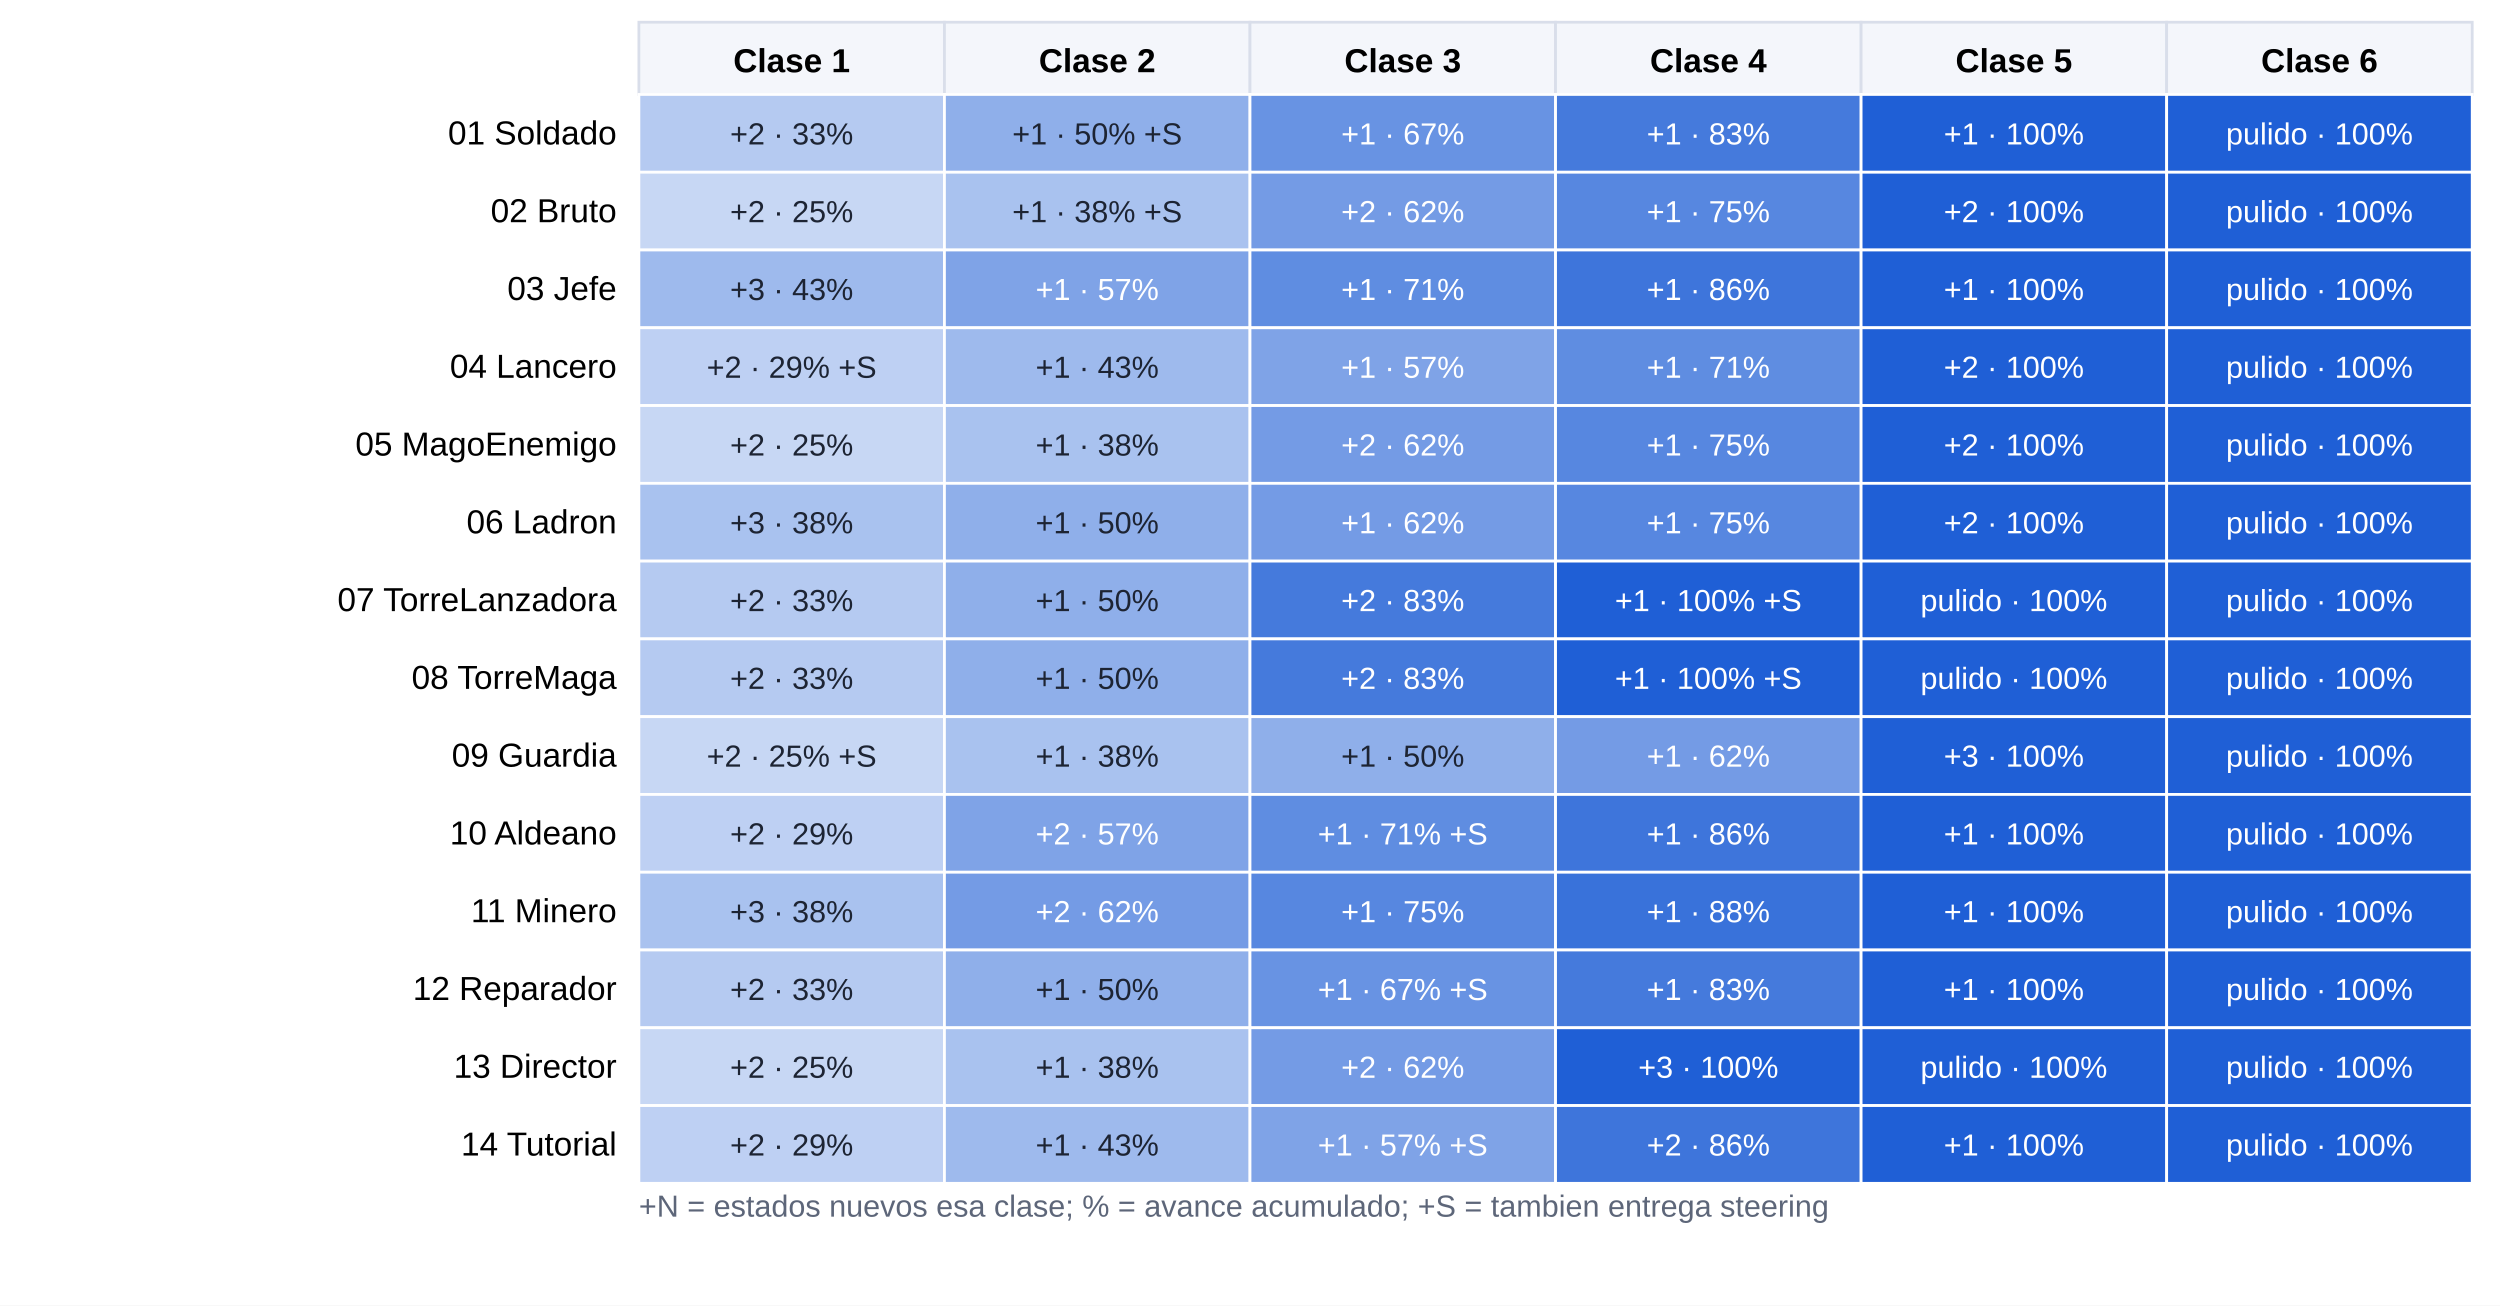
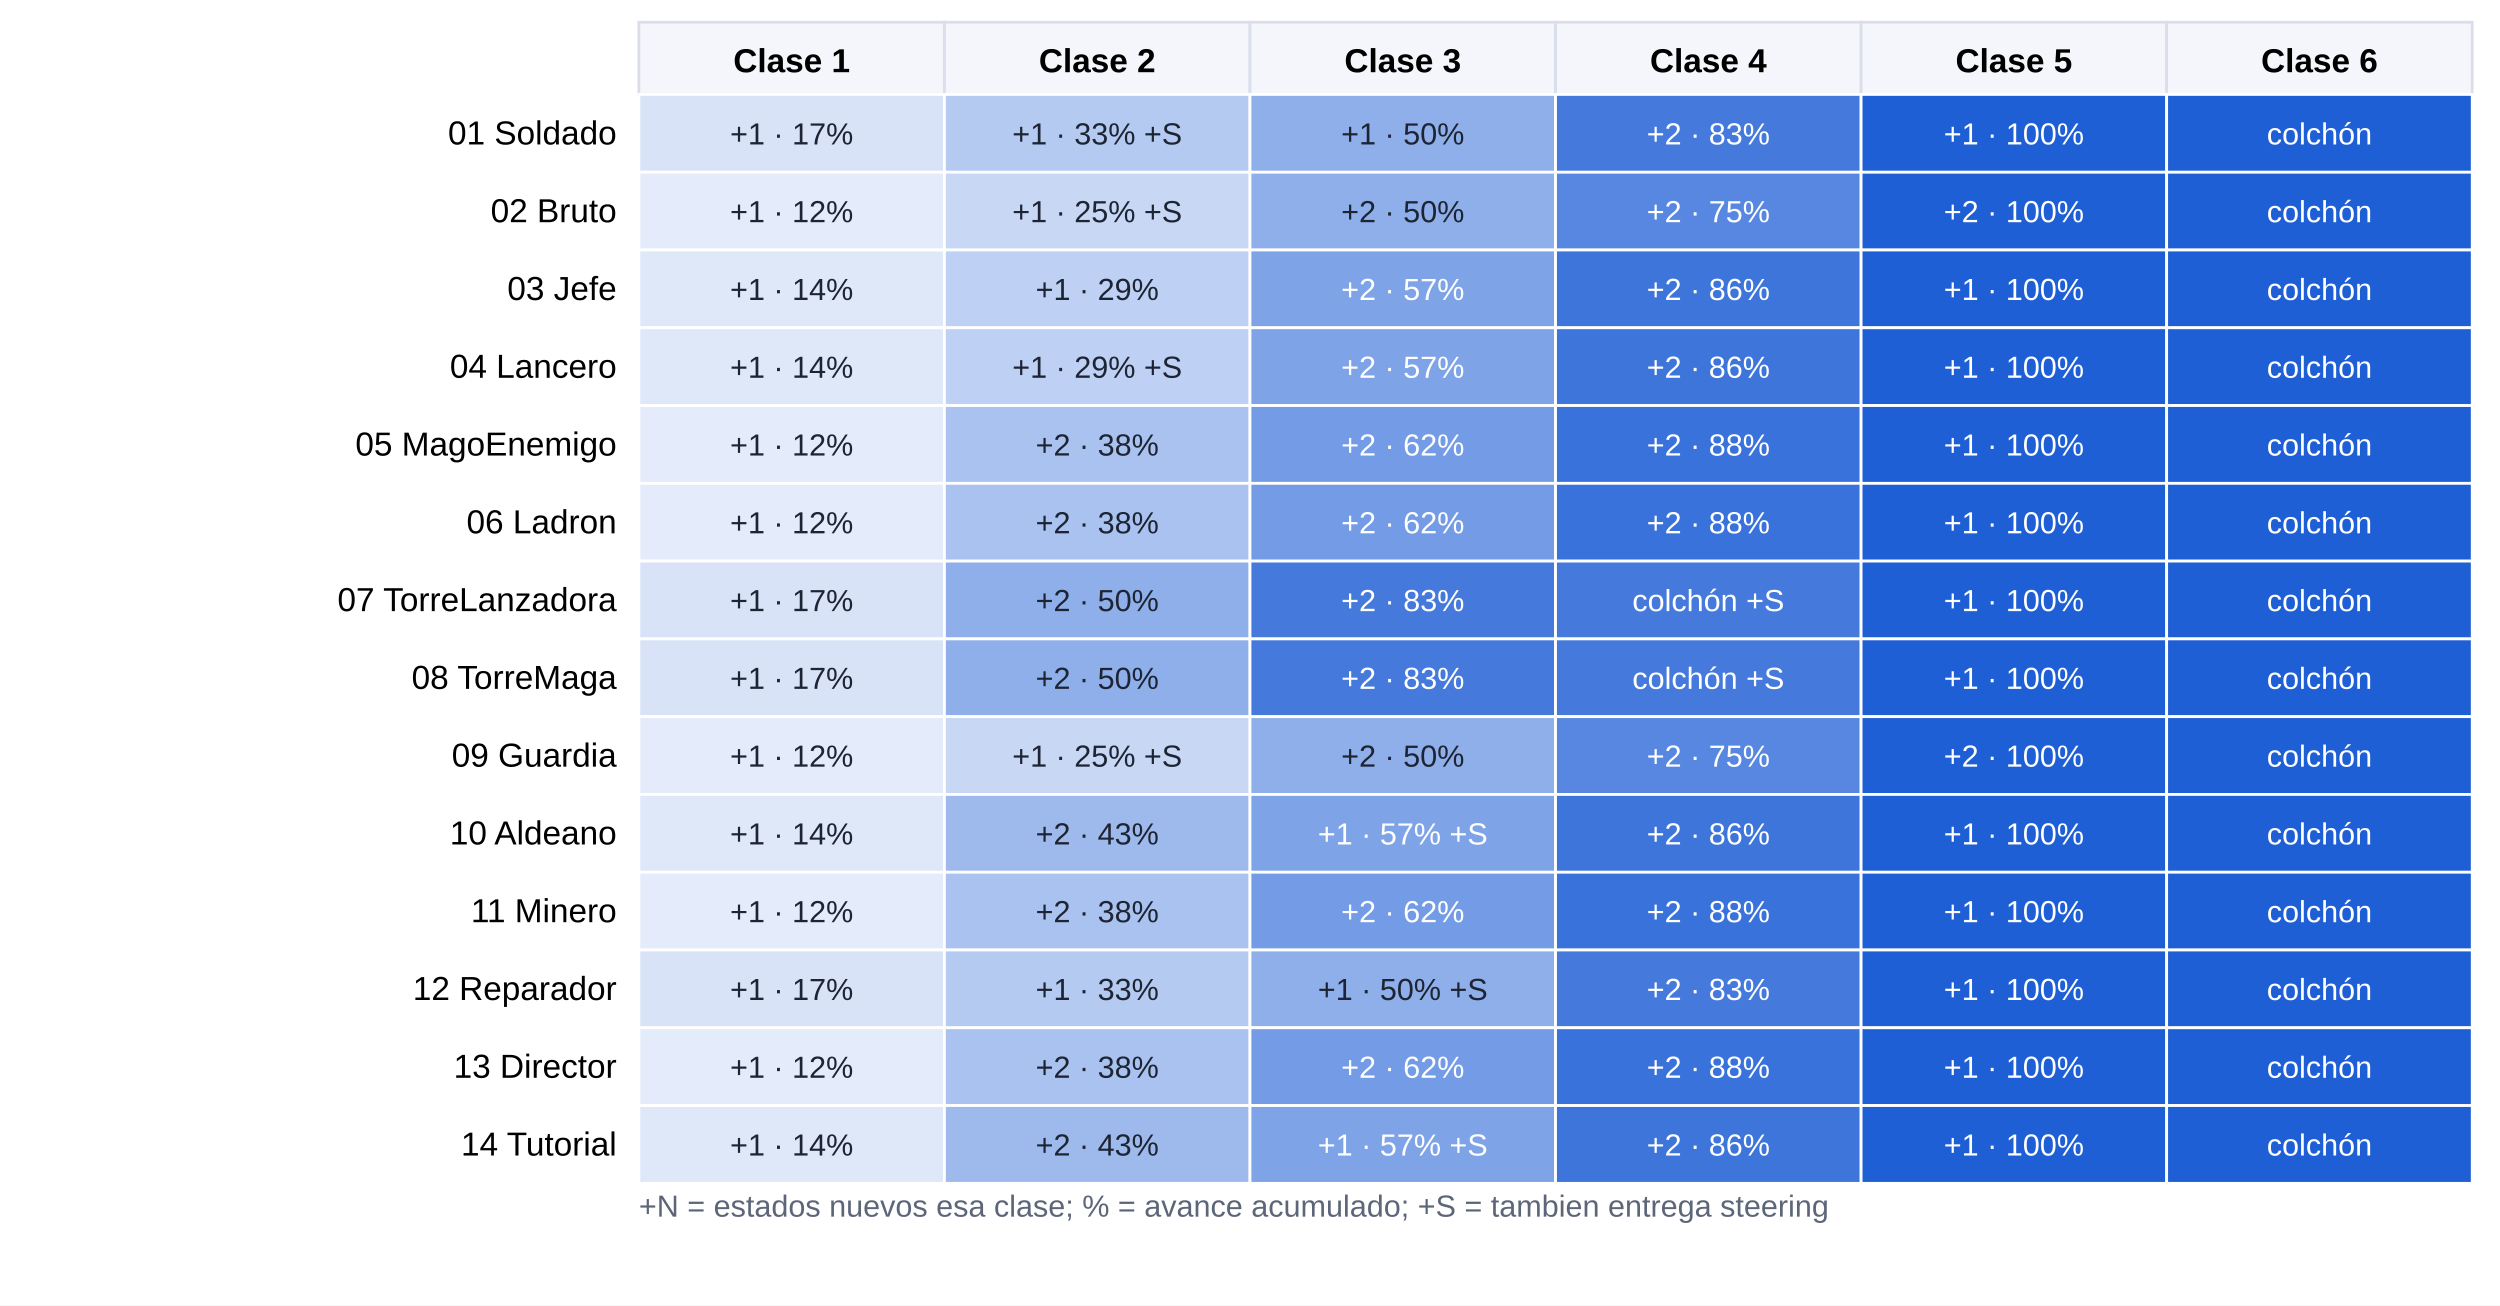
<svg xmlns="http://www.w3.org/2000/svg" viewBox="0 0 900 470" width="900" height="470" aria-label="Avance por clase" role="img">
  <rect x="0" y="0" width="900" height="470" fill="#ffffff" />
  <g font-family="system-ui,Arial,sans-serif" font-size="12">
    <rect fill="#f4f6fb" height="26" stroke="#d9deea" width="110" x="230" y="8" />
    <text font-weight="700" text-anchor="middle" x="285" y="26">Clase 1</text>
    <rect fill="#f4f6fb" height="26" stroke="#d9deea" width="110" x="340" y="8" />
    <text font-weight="700" text-anchor="middle" x="395" y="26">Clase 2</text>
    <rect fill="#f4f6fb" height="26" stroke="#d9deea" width="110" x="450" y="8" />
    <text font-weight="700" text-anchor="middle" x="505" y="26">Clase 3</text>
    <rect fill="#f4f6fb" height="26" stroke="#d9deea" width="110" x="560" y="8" />
    <text font-weight="700" text-anchor="middle" x="615" y="26">Clase 4</text>
    <rect fill="#f4f6fb" height="26" stroke="#d9deea" width="110" x="670" y="8" />
    <text font-weight="700" text-anchor="middle" x="725" y="26">Clase 5</text>
    <rect fill="#f4f6fb" height="26" stroke="#d9deea" width="110" x="780" y="8" />
    <text font-weight="700" text-anchor="middle" x="835" y="26">Clase 6</text>
    <text text-anchor="end" x="222" y="52">01 Soldado</text>
-     <rect fill="#b5caf1" height="28" stroke="#fff" width="110" x="230" y="34" />
-     <text fill="#1d2433" font-size="11" text-anchor="middle" x="285" y="52">+2 · 33%</text>
-     <rect fill="#8fafea" height="28" stroke="#fff" width="110" x="340" y="34" />
-     <text fill="#1d2433" font-size="11" text-anchor="middle" x="395" y="52">+1 · 50% +S</text>
-     <rect fill="#6893e3" height="28" stroke="#fff" width="110" x="450" y="34" />
-     <text fill="#fff" font-size="11" text-anchor="middle" x="505" y="52">+1 · 67%</text>
+     <rect fill="#d8e3f8" height="28" stroke="#fff" width="110" x="230" y="34" />
+     <text fill="#1d2433" font-size="11" text-anchor="middle" x="285" y="52">+1 · 17%</text>
+     <rect fill="#b5caf1" height="28" stroke="#fff" width="110" x="340" y="34" />
+     <text fill="#1d2433" font-size="11" text-anchor="middle" x="395" y="52">+1 · 33% +S</text>
+     <rect fill="#8fafea" height="28" stroke="#fff" width="110" x="450" y="34" />
+     <text fill="#1d2433" font-size="11" text-anchor="middle" x="505" y="52">+1 · 50%</text>
    <rect fill="#457adc" height="28" stroke="#fff" width="110" x="560" y="34" />
-     <text fill="#fff" font-size="11" text-anchor="middle" x="615" y="52">+1 · 83%</text>
+     <text fill="#fff" font-size="11" text-anchor="middle" x="615" y="52">+2 · 83%</text>
    <rect fill="#1f5fd6" height="28" stroke="#fff" width="110" x="670" y="34" />
    <text fill="#fff" font-size="11" text-anchor="middle" x="725" y="52">+1 · 100%</text>
    <rect fill="#1f5fd6" height="28" stroke="#fff" width="110" x="780" y="34" />
-     <text fill="#fff" font-size="11" text-anchor="middle" x="835" y="52">pulido · 100%</text>
+     <text fill="#fff" font-size="11" text-anchor="middle" x="835" y="52">colchón</text>
    <text text-anchor="end" x="222" y="80">02 Bruto</text>
-     <rect fill="#c7d7f4" height="28" stroke="#fff" width="110" x="230" y="62" />
-     <text fill="#1d2433" font-size="11" text-anchor="middle" x="285" y="80">+2 · 25%</text>
-     <rect fill="#a9c2ef" height="28" stroke="#fff" width="110" x="340" y="62" />
-     <text fill="#1d2433" font-size="11" text-anchor="middle" x="395" y="80">+1 · 38% +S</text>
-     <rect fill="#749be5" height="28" stroke="#fff" width="110" x="450" y="62" />
-     <text fill="#fff" font-size="11" text-anchor="middle" x="505" y="80">+2 · 62%</text>
+     <rect fill="#e4ebfa" height="28" stroke="#fff" width="110" x="230" y="62" />
+     <text fill="#1d2433" font-size="11" text-anchor="middle" x="285" y="80">+1 · 12%</text>
+     <rect fill="#c7d7f4" height="28" stroke="#fff" width="110" x="340" y="62" />
+     <text fill="#1d2433" font-size="11" text-anchor="middle" x="395" y="80">+1 · 25% +S</text>
+     <rect fill="#8fafea" height="28" stroke="#fff" width="110" x="450" y="62" />
+     <text fill="#1d2433" font-size="11" text-anchor="middle" x="505" y="80">+2 · 50%</text>
    <rect fill="#5787e0" height="28" stroke="#fff" width="110" x="560" y="62" />
-     <text fill="#fff" font-size="11" text-anchor="middle" x="615" y="80">+1 · 75%</text>
+     <text fill="#fff" font-size="11" text-anchor="middle" x="615" y="80">+2 · 75%</text>
    <rect fill="#1f5fd6" height="28" stroke="#fff" width="110" x="670" y="62" />
    <text fill="#fff" font-size="11" text-anchor="middle" x="725" y="80">+2 · 100%</text>
    <rect fill="#1f5fd6" height="28" stroke="#fff" width="110" x="780" y="62" />
-     <text fill="#fff" font-size="11" text-anchor="middle" x="835" y="80">pulido · 100%</text>
+     <text fill="#fff" font-size="11" text-anchor="middle" x="835" y="80">colchón</text>
    <text text-anchor="end" x="222" y="108">03 Jefe</text>
-     <rect fill="#9ebaed" height="28" stroke="#fff" width="110" x="230" y="90" />
-     <text fill="#1d2433" font-size="11" text-anchor="middle" x="285" y="108">+3 · 43%</text>
-     <rect fill="#7fa3e7" height="28" stroke="#fff" width="110" x="340" y="90" />
-     <text fill="#fff" font-size="11" text-anchor="middle" x="395" y="108">+1 · 57%</text>
-     <rect fill="#5f8de1" height="28" stroke="#fff" width="110" x="450" y="90" />
-     <text fill="#fff" font-size="11" text-anchor="middle" x="505" y="108">+1 · 71%</text>
+     <rect fill="#dfe8f9" height="28" stroke="#fff" width="110" x="230" y="90" />
+     <text fill="#1d2433" font-size="11" text-anchor="middle" x="285" y="108">+1 · 14%</text>
+     <rect fill="#bed0f3" height="28" stroke="#fff" width="110" x="340" y="90" />
+     <text fill="#1d2433" font-size="11" text-anchor="middle" x="395" y="108">+1 · 29%</text>
+     <rect fill="#7fa3e7" height="28" stroke="#fff" width="110" x="450" y="90" />
+     <text fill="#fff" font-size="11" text-anchor="middle" x="505" y="108">+2 · 57%</text>
    <rect fill="#3e75db" height="28" stroke="#fff" width="110" x="560" y="90" />
-     <text fill="#fff" font-size="11" text-anchor="middle" x="615" y="108">+1 · 86%</text>
+     <text fill="#fff" font-size="11" text-anchor="middle" x="615" y="108">+2 · 86%</text>
    <rect fill="#1f5fd6" height="28" stroke="#fff" width="110" x="670" y="90" />
    <text fill="#fff" font-size="11" text-anchor="middle" x="725" y="108">+1 · 100%</text>
    <rect fill="#1f5fd6" height="28" stroke="#fff" width="110" x="780" y="90" />
-     <text fill="#fff" font-size="11" text-anchor="middle" x="835" y="108">pulido · 100%</text>
+     <text fill="#fff" font-size="11" text-anchor="middle" x="835" y="108">colchón</text>
    <text text-anchor="end" x="222" y="136">04 Lancero</text>
-     <rect fill="#bed0f3" height="28" stroke="#fff" width="110" x="230" y="118" />
-     <text fill="#1d2433" font-size="11" text-anchor="middle" x="285" y="136">+2 · 29% +S</text>
-     <rect fill="#9ebaed" height="28" stroke="#fff" width="110" x="340" y="118" />
-     <text fill="#1d2433" font-size="11" text-anchor="middle" x="395" y="136">+1 · 43%</text>
+     <rect fill="#dfe8f9" height="28" stroke="#fff" width="110" x="230" y="118" />
+     <text fill="#1d2433" font-size="11" text-anchor="middle" x="285" y="136">+1 · 14%</text>
+     <rect fill="#bed0f3" height="28" stroke="#fff" width="110" x="340" y="118" />
+     <text fill="#1d2433" font-size="11" text-anchor="middle" x="395" y="136">+1 · 29% +S</text>
    <rect fill="#7fa3e7" height="28" stroke="#fff" width="110" x="450" y="118" />
-     <text fill="#fff" font-size="11" text-anchor="middle" x="505" y="136">+1 · 57%</text>
-     <rect fill="#5f8de1" height="28" stroke="#fff" width="110" x="560" y="118" />
-     <text fill="#fff" font-size="11" text-anchor="middle" x="615" y="136">+1 · 71%</text>
+     <text fill="#fff" font-size="11" text-anchor="middle" x="505" y="136">+2 · 57%</text>
+     <rect fill="#3e75db" height="28" stroke="#fff" width="110" x="560" y="118" />
+     <text fill="#fff" font-size="11" text-anchor="middle" x="615" y="136">+2 · 86%</text>
    <rect fill="#1f5fd6" height="28" stroke="#fff" width="110" x="670" y="118" />
-     <text fill="#fff" font-size="11" text-anchor="middle" x="725" y="136">+2 · 100%</text>
+     <text fill="#fff" font-size="11" text-anchor="middle" x="725" y="136">+1 · 100%</text>
    <rect fill="#1f5fd6" height="28" stroke="#fff" width="110" x="780" y="118" />
-     <text fill="#fff" font-size="11" text-anchor="middle" x="835" y="136">pulido · 100%</text>
+     <text fill="#fff" font-size="11" text-anchor="middle" x="835" y="136">colchón</text>
    <text text-anchor="end" x="222" y="164">05 MagoEnemigo</text>
-     <rect fill="#c7d7f4" height="28" stroke="#fff" width="110" x="230" y="146" />
-     <text fill="#1d2433" font-size="11" text-anchor="middle" x="285" y="164">+2 · 25%</text>
+     <rect fill="#e4ebfa" height="28" stroke="#fff" width="110" x="230" y="146" />
+     <text fill="#1d2433" font-size="11" text-anchor="middle" x="285" y="164">+1 · 12%</text>
    <rect fill="#a9c2ef" height="28" stroke="#fff" width="110" x="340" y="146" />
-     <text fill="#1d2433" font-size="11" text-anchor="middle" x="395" y="164">+1 · 38%</text>
+     <text fill="#1d2433" font-size="11" text-anchor="middle" x="395" y="164">+2 · 38%</text>
    <rect fill="#749be5" height="28" stroke="#fff" width="110" x="450" y="146" />
    <text fill="#fff" font-size="11" text-anchor="middle" x="505" y="164">+2 · 62%</text>
-     <rect fill="#5787e0" height="28" stroke="#fff" width="110" x="560" y="146" />
-     <text fill="#fff" font-size="11" text-anchor="middle" x="615" y="164">+1 · 75%</text>
+     <rect fill="#3972da" height="28" stroke="#fff" width="110" x="560" y="146" />
+     <text fill="#fff" font-size="11" text-anchor="middle" x="615" y="164">+2 · 88%</text>
    <rect fill="#1f5fd6" height="28" stroke="#fff" width="110" x="670" y="146" />
-     <text fill="#fff" font-size="11" text-anchor="middle" x="725" y="164">+2 · 100%</text>
+     <text fill="#fff" font-size="11" text-anchor="middle" x="725" y="164">+1 · 100%</text>
    <rect fill="#1f5fd6" height="28" stroke="#fff" width="110" x="780" y="146" />
-     <text fill="#fff" font-size="11" text-anchor="middle" x="835" y="164">pulido · 100%</text>
+     <text fill="#fff" font-size="11" text-anchor="middle" x="835" y="164">colchón</text>
    <text text-anchor="end" x="222" y="192">06 Ladron</text>
-     <rect fill="#a9c2ef" height="28" stroke="#fff" width="110" x="230" y="174" />
-     <text fill="#1d2433" font-size="11" text-anchor="middle" x="285" y="192">+3 · 38%</text>
-     <rect fill="#8fafea" height="28" stroke="#fff" width="110" x="340" y="174" />
-     <text fill="#1d2433" font-size="11" text-anchor="middle" x="395" y="192">+1 · 50%</text>
+     <rect fill="#e4ebfa" height="28" stroke="#fff" width="110" x="230" y="174" />
+     <text fill="#1d2433" font-size="11" text-anchor="middle" x="285" y="192">+1 · 12%</text>
+     <rect fill="#a9c2ef" height="28" stroke="#fff" width="110" x="340" y="174" />
+     <text fill="#1d2433" font-size="11" text-anchor="middle" x="395" y="192">+2 · 38%</text>
    <rect fill="#749be5" height="28" stroke="#fff" width="110" x="450" y="174" />
-     <text fill="#fff" font-size="11" text-anchor="middle" x="505" y="192">+1 · 62%</text>
-     <rect fill="#5787e0" height="28" stroke="#fff" width="110" x="560" y="174" />
-     <text fill="#fff" font-size="11" text-anchor="middle" x="615" y="192">+1 · 75%</text>
+     <text fill="#fff" font-size="11" text-anchor="middle" x="505" y="192">+2 · 62%</text>
+     <rect fill="#3972da" height="28" stroke="#fff" width="110" x="560" y="174" />
+     <text fill="#fff" font-size="11" text-anchor="middle" x="615" y="192">+2 · 88%</text>
    <rect fill="#1f5fd6" height="28" stroke="#fff" width="110" x="670" y="174" />
-     <text fill="#fff" font-size="11" text-anchor="middle" x="725" y="192">+2 · 100%</text>
+     <text fill="#fff" font-size="11" text-anchor="middle" x="725" y="192">+1 · 100%</text>
    <rect fill="#1f5fd6" height="28" stroke="#fff" width="110" x="780" y="174" />
-     <text fill="#fff" font-size="11" text-anchor="middle" x="835" y="192">pulido · 100%</text>
+     <text fill="#fff" font-size="11" text-anchor="middle" x="835" y="192">colchón</text>
    <text text-anchor="end" x="222" y="220">07 TorreLanzadora</text>
-     <rect fill="#b5caf1" height="28" stroke="#fff" width="110" x="230" y="202" />
-     <text fill="#1d2433" font-size="11" text-anchor="middle" x="285" y="220">+2 · 33%</text>
+     <rect fill="#d8e3f8" height="28" stroke="#fff" width="110" x="230" y="202" />
+     <text fill="#1d2433" font-size="11" text-anchor="middle" x="285" y="220">+1 · 17%</text>
    <rect fill="#8fafea" height="28" stroke="#fff" width="110" x="340" y="202" />
-     <text fill="#1d2433" font-size="11" text-anchor="middle" x="395" y="220">+1 · 50%</text>
+     <text fill="#1d2433" font-size="11" text-anchor="middle" x="395" y="220">+2 · 50%</text>
    <rect fill="#457adc" height="28" stroke="#fff" width="110" x="450" y="202" />
    <text fill="#fff" font-size="11" text-anchor="middle" x="505" y="220">+2 · 83%</text>
-     <rect fill="#1f5fd6" height="28" stroke="#fff" width="110" x="560" y="202" />
-     <text fill="#fff" font-size="11" text-anchor="middle" x="615" y="220">+1 · 100% +S</text>
+     <rect fill="#457adc" height="28" stroke="#fff" width="110" x="560" y="202" />
+     <text fill="#fff" font-size="11" text-anchor="middle" x="615" y="220">colchón +S</text>
    <rect fill="#1f5fd6" height="28" stroke="#fff" width="110" x="670" y="202" />
-     <text fill="#fff" font-size="11" text-anchor="middle" x="725" y="220">pulido · 100%</text>
+     <text fill="#fff" font-size="11" text-anchor="middle" x="725" y="220">+1 · 100%</text>
    <rect fill="#1f5fd6" height="28" stroke="#fff" width="110" x="780" y="202" />
-     <text fill="#fff" font-size="11" text-anchor="middle" x="835" y="220">pulido · 100%</text>
+     <text fill="#fff" font-size="11" text-anchor="middle" x="835" y="220">colchón</text>
    <text text-anchor="end" x="222" y="248">08 TorreMaga</text>
-     <rect fill="#b5caf1" height="28" stroke="#fff" width="110" x="230" y="230" />
-     <text fill="#1d2433" font-size="11" text-anchor="middle" x="285" y="248">+2 · 33%</text>
+     <rect fill="#d8e3f8" height="28" stroke="#fff" width="110" x="230" y="230" />
+     <text fill="#1d2433" font-size="11" text-anchor="middle" x="285" y="248">+1 · 17%</text>
    <rect fill="#8fafea" height="28" stroke="#fff" width="110" x="340" y="230" />
-     <text fill="#1d2433" font-size="11" text-anchor="middle" x="395" y="248">+1 · 50%</text>
+     <text fill="#1d2433" font-size="11" text-anchor="middle" x="395" y="248">+2 · 50%</text>
    <rect fill="#457adc" height="28" stroke="#fff" width="110" x="450" y="230" />
    <text fill="#fff" font-size="11" text-anchor="middle" x="505" y="248">+2 · 83%</text>
-     <rect fill="#1f5fd6" height="28" stroke="#fff" width="110" x="560" y="230" />
-     <text fill="#fff" font-size="11" text-anchor="middle" x="615" y="248">+1 · 100% +S</text>
+     <rect fill="#457adc" height="28" stroke="#fff" width="110" x="560" y="230" />
+     <text fill="#fff" font-size="11" text-anchor="middle" x="615" y="248">colchón +S</text>
    <rect fill="#1f5fd6" height="28" stroke="#fff" width="110" x="670" y="230" />
-     <text fill="#fff" font-size="11" text-anchor="middle" x="725" y="248">pulido · 100%</text>
+     <text fill="#fff" font-size="11" text-anchor="middle" x="725" y="248">+1 · 100%</text>
    <rect fill="#1f5fd6" height="28" stroke="#fff" width="110" x="780" y="230" />
-     <text fill="#fff" font-size="11" text-anchor="middle" x="835" y="248">pulido · 100%</text>
+     <text fill="#fff" font-size="11" text-anchor="middle" x="835" y="248">colchón</text>
    <text text-anchor="end" x="222" y="276">09 Guardia</text>
-     <rect fill="#c7d7f4" height="28" stroke="#fff" width="110" x="230" y="258" />
-     <text fill="#1d2433" font-size="11" text-anchor="middle" x="285" y="276">+2 · 25% +S</text>
-     <rect fill="#a9c2ef" height="28" stroke="#fff" width="110" x="340" y="258" />
-     <text fill="#1d2433" font-size="11" text-anchor="middle" x="395" y="276">+1 · 38%</text>
+     <rect fill="#e4ebfa" height="28" stroke="#fff" width="110" x="230" y="258" />
+     <text fill="#1d2433" font-size="11" text-anchor="middle" x="285" y="276">+1 · 12%</text>
+     <rect fill="#c7d7f4" height="28" stroke="#fff" width="110" x="340" y="258" />
+     <text fill="#1d2433" font-size="11" text-anchor="middle" x="395" y="276">+1 · 25% +S</text>
    <rect fill="#8fafea" height="28" stroke="#fff" width="110" x="450" y="258" />
-     <text fill="#1d2433" font-size="11" text-anchor="middle" x="505" y="276">+1 · 50%</text>
-     <rect fill="#749be5" height="28" stroke="#fff" width="110" x="560" y="258" />
-     <text fill="#fff" font-size="11" text-anchor="middle" x="615" y="276">+1 · 62%</text>
+     <text fill="#1d2433" font-size="11" text-anchor="middle" x="505" y="276">+2 · 50%</text>
+     <rect fill="#5787e0" height="28" stroke="#fff" width="110" x="560" y="258" />
+     <text fill="#fff" font-size="11" text-anchor="middle" x="615" y="276">+2 · 75%</text>
    <rect fill="#1f5fd6" height="28" stroke="#fff" width="110" x="670" y="258" />
-     <text fill="#fff" font-size="11" text-anchor="middle" x="725" y="276">+3 · 100%</text>
+     <text fill="#fff" font-size="11" text-anchor="middle" x="725" y="276">+2 · 100%</text>
    <rect fill="#1f5fd6" height="28" stroke="#fff" width="110" x="780" y="258" />
-     <text fill="#fff" font-size="11" text-anchor="middle" x="835" y="276">pulido · 100%</text>
+     <text fill="#fff" font-size="11" text-anchor="middle" x="835" y="276">colchón</text>
    <text text-anchor="end" x="222" y="304">10 Aldeano</text>
-     <rect fill="#bed0f3" height="28" stroke="#fff" width="110" x="230" y="286" />
-     <text fill="#1d2433" font-size="11" text-anchor="middle" x="285" y="304">+2 · 29%</text>
-     <rect fill="#7fa3e7" height="28" stroke="#fff" width="110" x="340" y="286" />
-     <text fill="#fff" font-size="11" text-anchor="middle" x="395" y="304">+2 · 57%</text>
-     <rect fill="#5f8de1" height="28" stroke="#fff" width="110" x="450" y="286" />
-     <text fill="#fff" font-size="11" text-anchor="middle" x="505" y="304">+1 · 71% +S</text>
+     <rect fill="#dfe8f9" height="28" stroke="#fff" width="110" x="230" y="286" />
+     <text fill="#1d2433" font-size="11" text-anchor="middle" x="285" y="304">+1 · 14%</text>
+     <rect fill="#9ebaed" height="28" stroke="#fff" width="110" x="340" y="286" />
+     <text fill="#1d2433" font-size="11" text-anchor="middle" x="395" y="304">+2 · 43%</text>
+     <rect fill="#7fa3e7" height="28" stroke="#fff" width="110" x="450" y="286" />
+     <text fill="#fff" font-size="11" text-anchor="middle" x="505" y="304">+1 · 57% +S</text>
    <rect fill="#3e75db" height="28" stroke="#fff" width="110" x="560" y="286" />
-     <text fill="#fff" font-size="11" text-anchor="middle" x="615" y="304">+1 · 86%</text>
+     <text fill="#fff" font-size="11" text-anchor="middle" x="615" y="304">+2 · 86%</text>
    <rect fill="#1f5fd6" height="28" stroke="#fff" width="110" x="670" y="286" />
    <text fill="#fff" font-size="11" text-anchor="middle" x="725" y="304">+1 · 100%</text>
    <rect fill="#1f5fd6" height="28" stroke="#fff" width="110" x="780" y="286" />
-     <text fill="#fff" font-size="11" text-anchor="middle" x="835" y="304">pulido · 100%</text>
+     <text fill="#fff" font-size="11" text-anchor="middle" x="835" y="304">colchón</text>
    <text text-anchor="end" x="222" y="332">11 Minero</text>
-     <rect fill="#a9c2ef" height="28" stroke="#fff" width="110" x="230" y="314" />
-     <text fill="#1d2433" font-size="11" text-anchor="middle" x="285" y="332">+3 · 38%</text>
-     <rect fill="#749be5" height="28" stroke="#fff" width="110" x="340" y="314" />
-     <text fill="#fff" font-size="11" text-anchor="middle" x="395" y="332">+2 · 62%</text>
-     <rect fill="#5787e0" height="28" stroke="#fff" width="110" x="450" y="314" />
-     <text fill="#fff" font-size="11" text-anchor="middle" x="505" y="332">+1 · 75%</text>
+     <rect fill="#e4ebfa" height="28" stroke="#fff" width="110" x="230" y="314" />
+     <text fill="#1d2433" font-size="11" text-anchor="middle" x="285" y="332">+1 · 12%</text>
+     <rect fill="#a9c2ef" height="28" stroke="#fff" width="110" x="340" y="314" />
+     <text fill="#1d2433" font-size="11" text-anchor="middle" x="395" y="332">+2 · 38%</text>
+     <rect fill="#749be5" height="28" stroke="#fff" width="110" x="450" y="314" />
+     <text fill="#fff" font-size="11" text-anchor="middle" x="505" y="332">+2 · 62%</text>
    <rect fill="#3972da" height="28" stroke="#fff" width="110" x="560" y="314" />
-     <text fill="#fff" font-size="11" text-anchor="middle" x="615" y="332">+1 · 88%</text>
+     <text fill="#fff" font-size="11" text-anchor="middle" x="615" y="332">+2 · 88%</text>
    <rect fill="#1f5fd6" height="28" stroke="#fff" width="110" x="670" y="314" />
    <text fill="#fff" font-size="11" text-anchor="middle" x="725" y="332">+1 · 100%</text>
    <rect fill="#1f5fd6" height="28" stroke="#fff" width="110" x="780" y="314" />
-     <text fill="#fff" font-size="11" text-anchor="middle" x="835" y="332">pulido · 100%</text>
+     <text fill="#fff" font-size="11" text-anchor="middle" x="835" y="332">colchón</text>
    <text text-anchor="end" x="222" y="360">12 Reparador</text>
-     <rect fill="#b5caf1" height="28" stroke="#fff" width="110" x="230" y="342" />
-     <text fill="#1d2433" font-size="11" text-anchor="middle" x="285" y="360">+2 · 33%</text>
-     <rect fill="#8fafea" height="28" stroke="#fff" width="110" x="340" y="342" />
-     <text fill="#1d2433" font-size="11" text-anchor="middle" x="395" y="360">+1 · 50%</text>
-     <rect fill="#6893e3" height="28" stroke="#fff" width="110" x="450" y="342" />
-     <text fill="#fff" font-size="11" text-anchor="middle" x="505" y="360">+1 · 67% +S</text>
+     <rect fill="#d8e3f8" height="28" stroke="#fff" width="110" x="230" y="342" />
+     <text fill="#1d2433" font-size="11" text-anchor="middle" x="285" y="360">+1 · 17%</text>
+     <rect fill="#b5caf1" height="28" stroke="#fff" width="110" x="340" y="342" />
+     <text fill="#1d2433" font-size="11" text-anchor="middle" x="395" y="360">+1 · 33%</text>
+     <rect fill="#8fafea" height="28" stroke="#fff" width="110" x="450" y="342" />
+     <text fill="#1d2433" font-size="11" text-anchor="middle" x="505" y="360">+1 · 50% +S</text>
    <rect fill="#457adc" height="28" stroke="#fff" width="110" x="560" y="342" />
-     <text fill="#fff" font-size="11" text-anchor="middle" x="615" y="360">+1 · 83%</text>
+     <text fill="#fff" font-size="11" text-anchor="middle" x="615" y="360">+2 · 83%</text>
    <rect fill="#1f5fd6" height="28" stroke="#fff" width="110" x="670" y="342" />
    <text fill="#fff" font-size="11" text-anchor="middle" x="725" y="360">+1 · 100%</text>
    <rect fill="#1f5fd6" height="28" stroke="#fff" width="110" x="780" y="342" />
-     <text fill="#fff" font-size="11" text-anchor="middle" x="835" y="360">pulido · 100%</text>
+     <text fill="#fff" font-size="11" text-anchor="middle" x="835" y="360">colchón</text>
    <text text-anchor="end" x="222" y="388">13 Director</text>
-     <rect fill="#c7d7f4" height="28" stroke="#fff" width="110" x="230" y="370" />
-     <text fill="#1d2433" font-size="11" text-anchor="middle" x="285" y="388">+2 · 25%</text>
+     <rect fill="#e4ebfa" height="28" stroke="#fff" width="110" x="230" y="370" />
+     <text fill="#1d2433" font-size="11" text-anchor="middle" x="285" y="388">+1 · 12%</text>
    <rect fill="#a9c2ef" height="28" stroke="#fff" width="110" x="340" y="370" />
-     <text fill="#1d2433" font-size="11" text-anchor="middle" x="395" y="388">+1 · 38%</text>
+     <text fill="#1d2433" font-size="11" text-anchor="middle" x="395" y="388">+2 · 38%</text>
    <rect fill="#749be5" height="28" stroke="#fff" width="110" x="450" y="370" />
    <text fill="#fff" font-size="11" text-anchor="middle" x="505" y="388">+2 · 62%</text>
-     <rect fill="#1f5fd6" height="28" stroke="#fff" width="110" x="560" y="370" />
-     <text fill="#fff" font-size="11" text-anchor="middle" x="615" y="388">+3 · 100%</text>
+     <rect fill="#3972da" height="28" stroke="#fff" width="110" x="560" y="370" />
+     <text fill="#fff" font-size="11" text-anchor="middle" x="615" y="388">+2 · 88%</text>
    <rect fill="#1f5fd6" height="28" stroke="#fff" width="110" x="670" y="370" />
-     <text fill="#fff" font-size="11" text-anchor="middle" x="725" y="388">pulido · 100%</text>
+     <text fill="#fff" font-size="11" text-anchor="middle" x="725" y="388">+1 · 100%</text>
    <rect fill="#1f5fd6" height="28" stroke="#fff" width="110" x="780" y="370" />
-     <text fill="#fff" font-size="11" text-anchor="middle" x="835" y="388">pulido · 100%</text>
+     <text fill="#fff" font-size="11" text-anchor="middle" x="835" y="388">colchón</text>
    <text text-anchor="end" x="222" y="416">14 Tutorial</text>
-     <rect fill="#bed0f3" height="28" stroke="#fff" width="110" x="230" y="398" />
-     <text fill="#1d2433" font-size="11" text-anchor="middle" x="285" y="416">+2 · 29%</text>
+     <rect fill="#dfe8f9" height="28" stroke="#fff" width="110" x="230" y="398" />
+     <text fill="#1d2433" font-size="11" text-anchor="middle" x="285" y="416">+1 · 14%</text>
    <rect fill="#9ebaed" height="28" stroke="#fff" width="110" x="340" y="398" />
-     <text fill="#1d2433" font-size="11" text-anchor="middle" x="395" y="416">+1 · 43%</text>
+     <text fill="#1d2433" font-size="11" text-anchor="middle" x="395" y="416">+2 · 43%</text>
    <rect fill="#7fa3e7" height="28" stroke="#fff" width="110" x="450" y="398" />
    <text fill="#fff" font-size="11" text-anchor="middle" x="505" y="416">+1 · 57% +S</text>
    <rect fill="#3e75db" height="28" stroke="#fff" width="110" x="560" y="398" />
    <text fill="#fff" font-size="11" text-anchor="middle" x="615" y="416">+2 · 86%</text>
    <rect fill="#1f5fd6" height="28" stroke="#fff" width="110" x="670" y="398" />
    <text fill="#fff" font-size="11" text-anchor="middle" x="725" y="416">+1 · 100%</text>
    <rect fill="#1f5fd6" height="28" stroke="#fff" width="110" x="780" y="398" />
-     <text fill="#fff" font-size="11" text-anchor="middle" x="835" y="416">pulido · 100%</text>
+     <text fill="#fff" font-size="11" text-anchor="middle" x="835" y="416">colchón</text>
    <text fill="#5d6679" font-size="11" x="230" y="438">+N = estados nuevos esa clase; % = avance acumulado; +S = tambien entrega steering</text>
  </g>
</svg>
